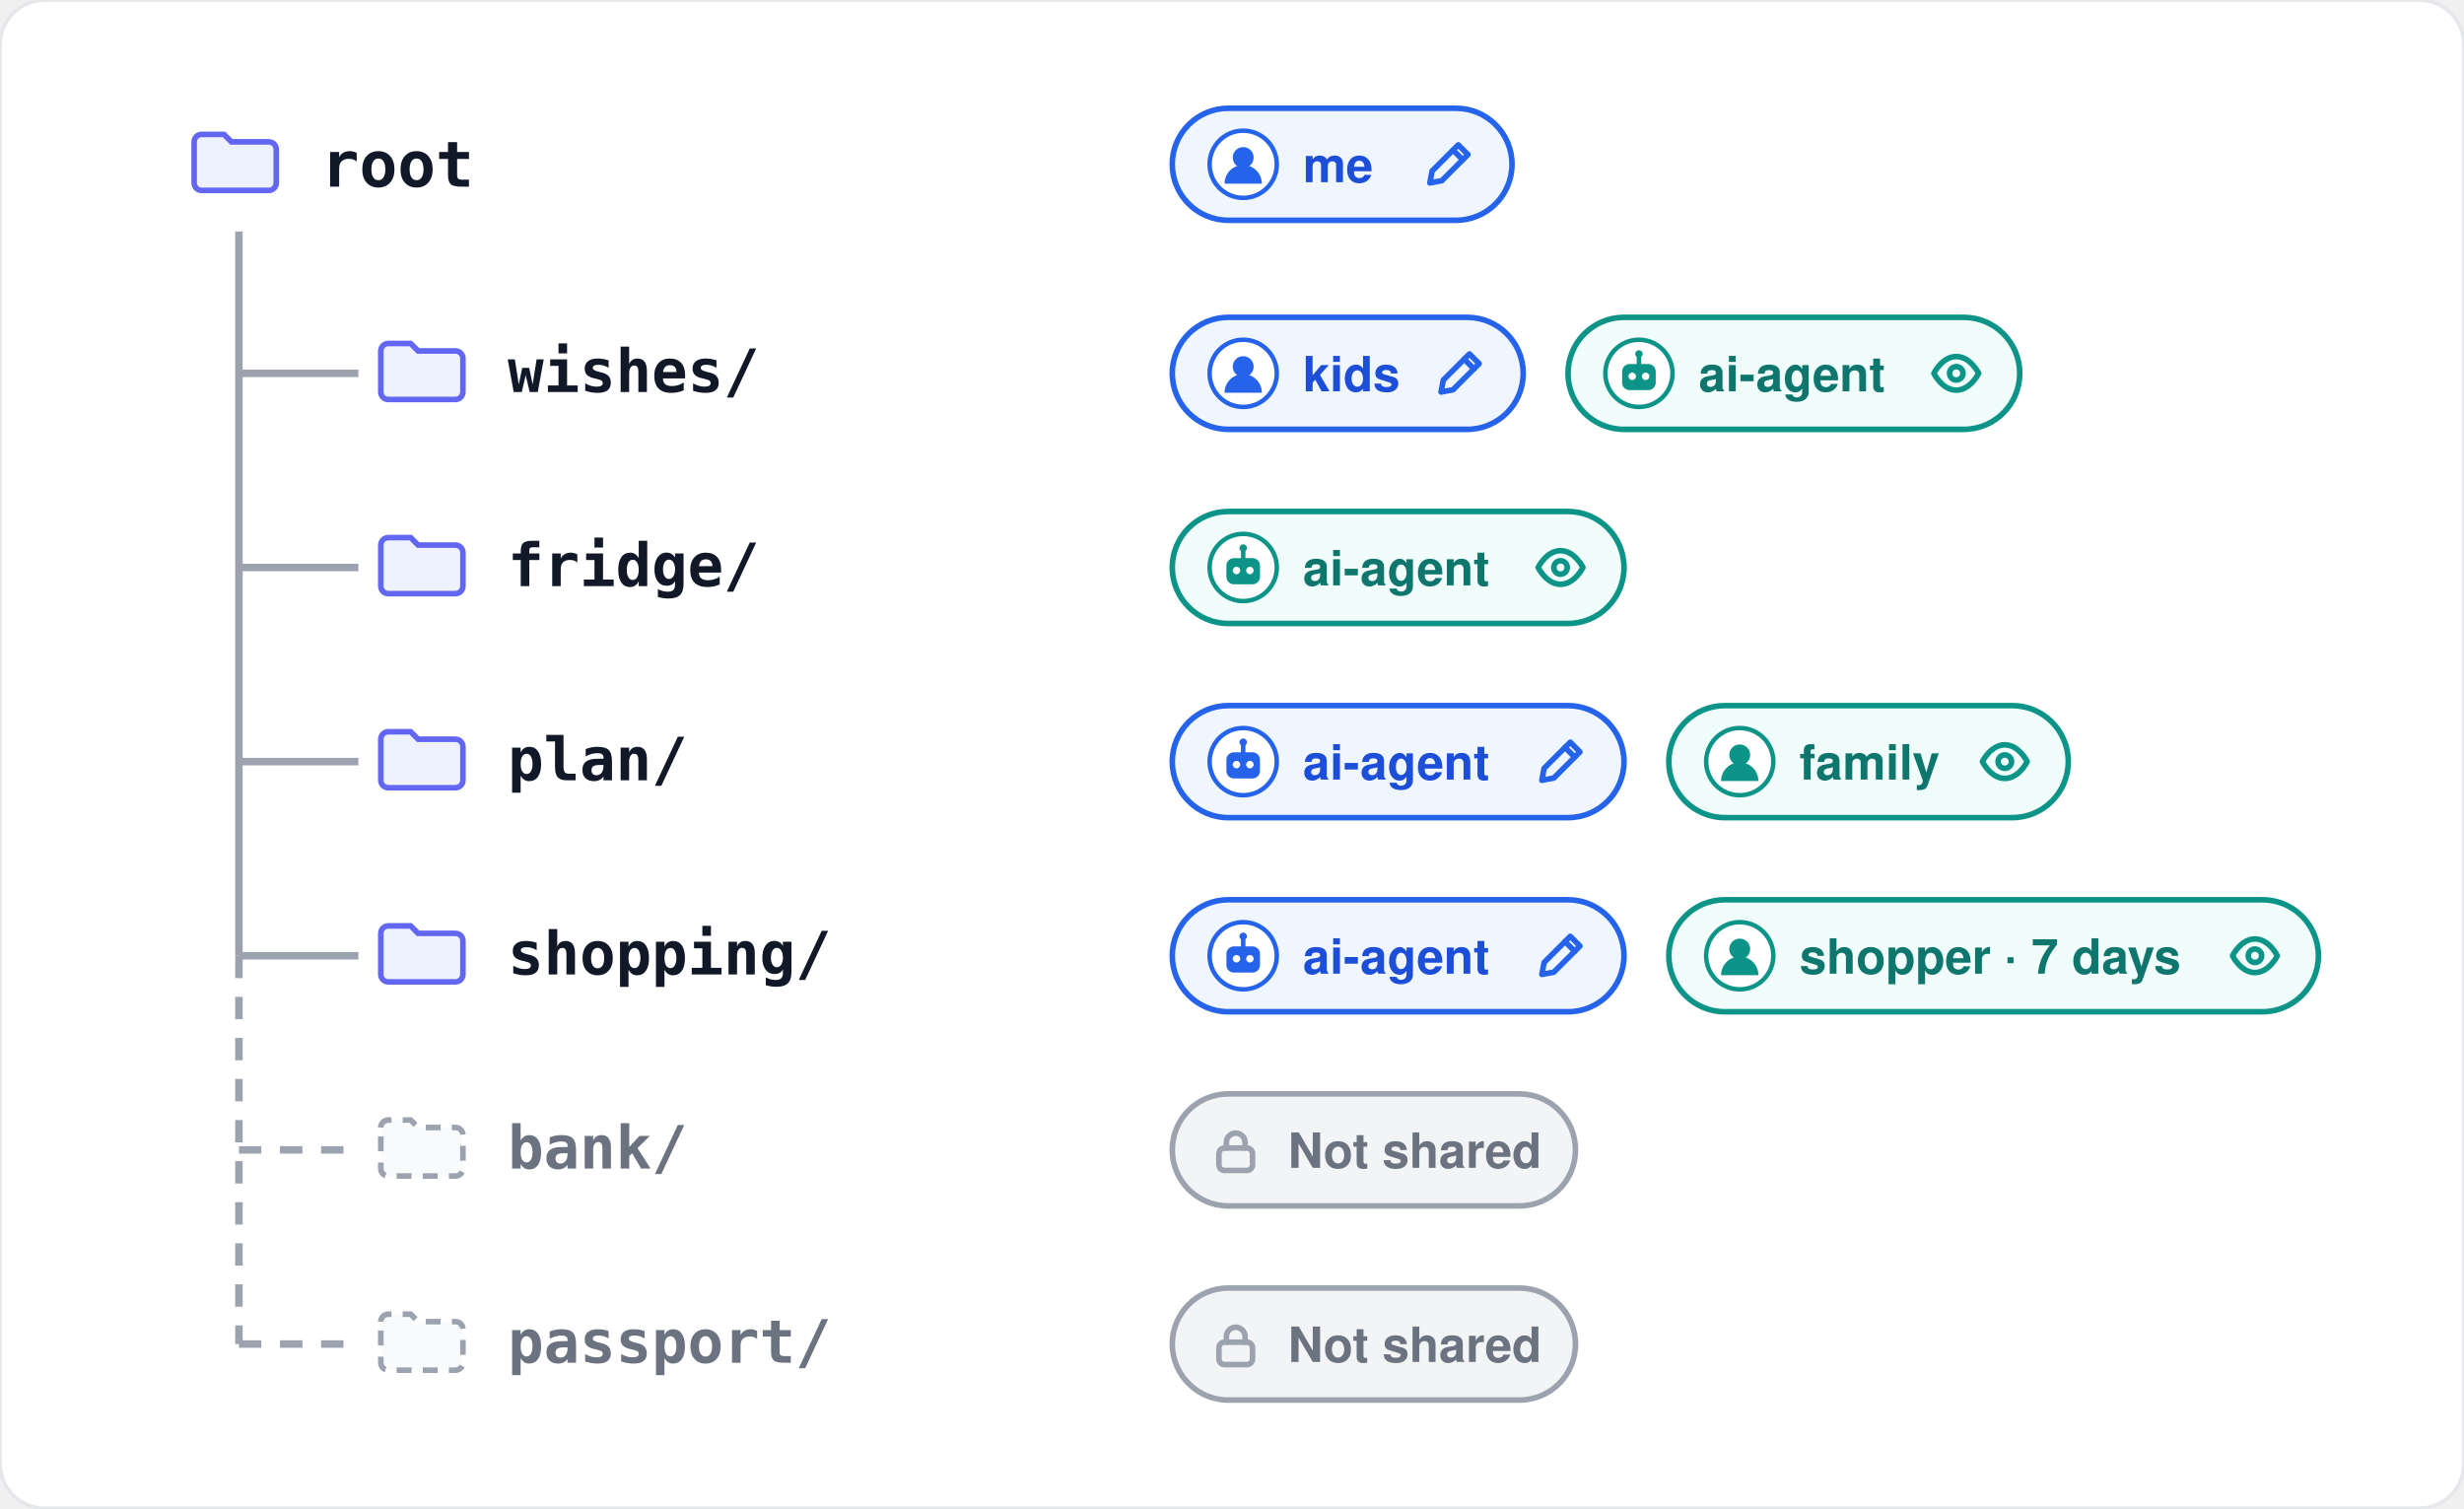
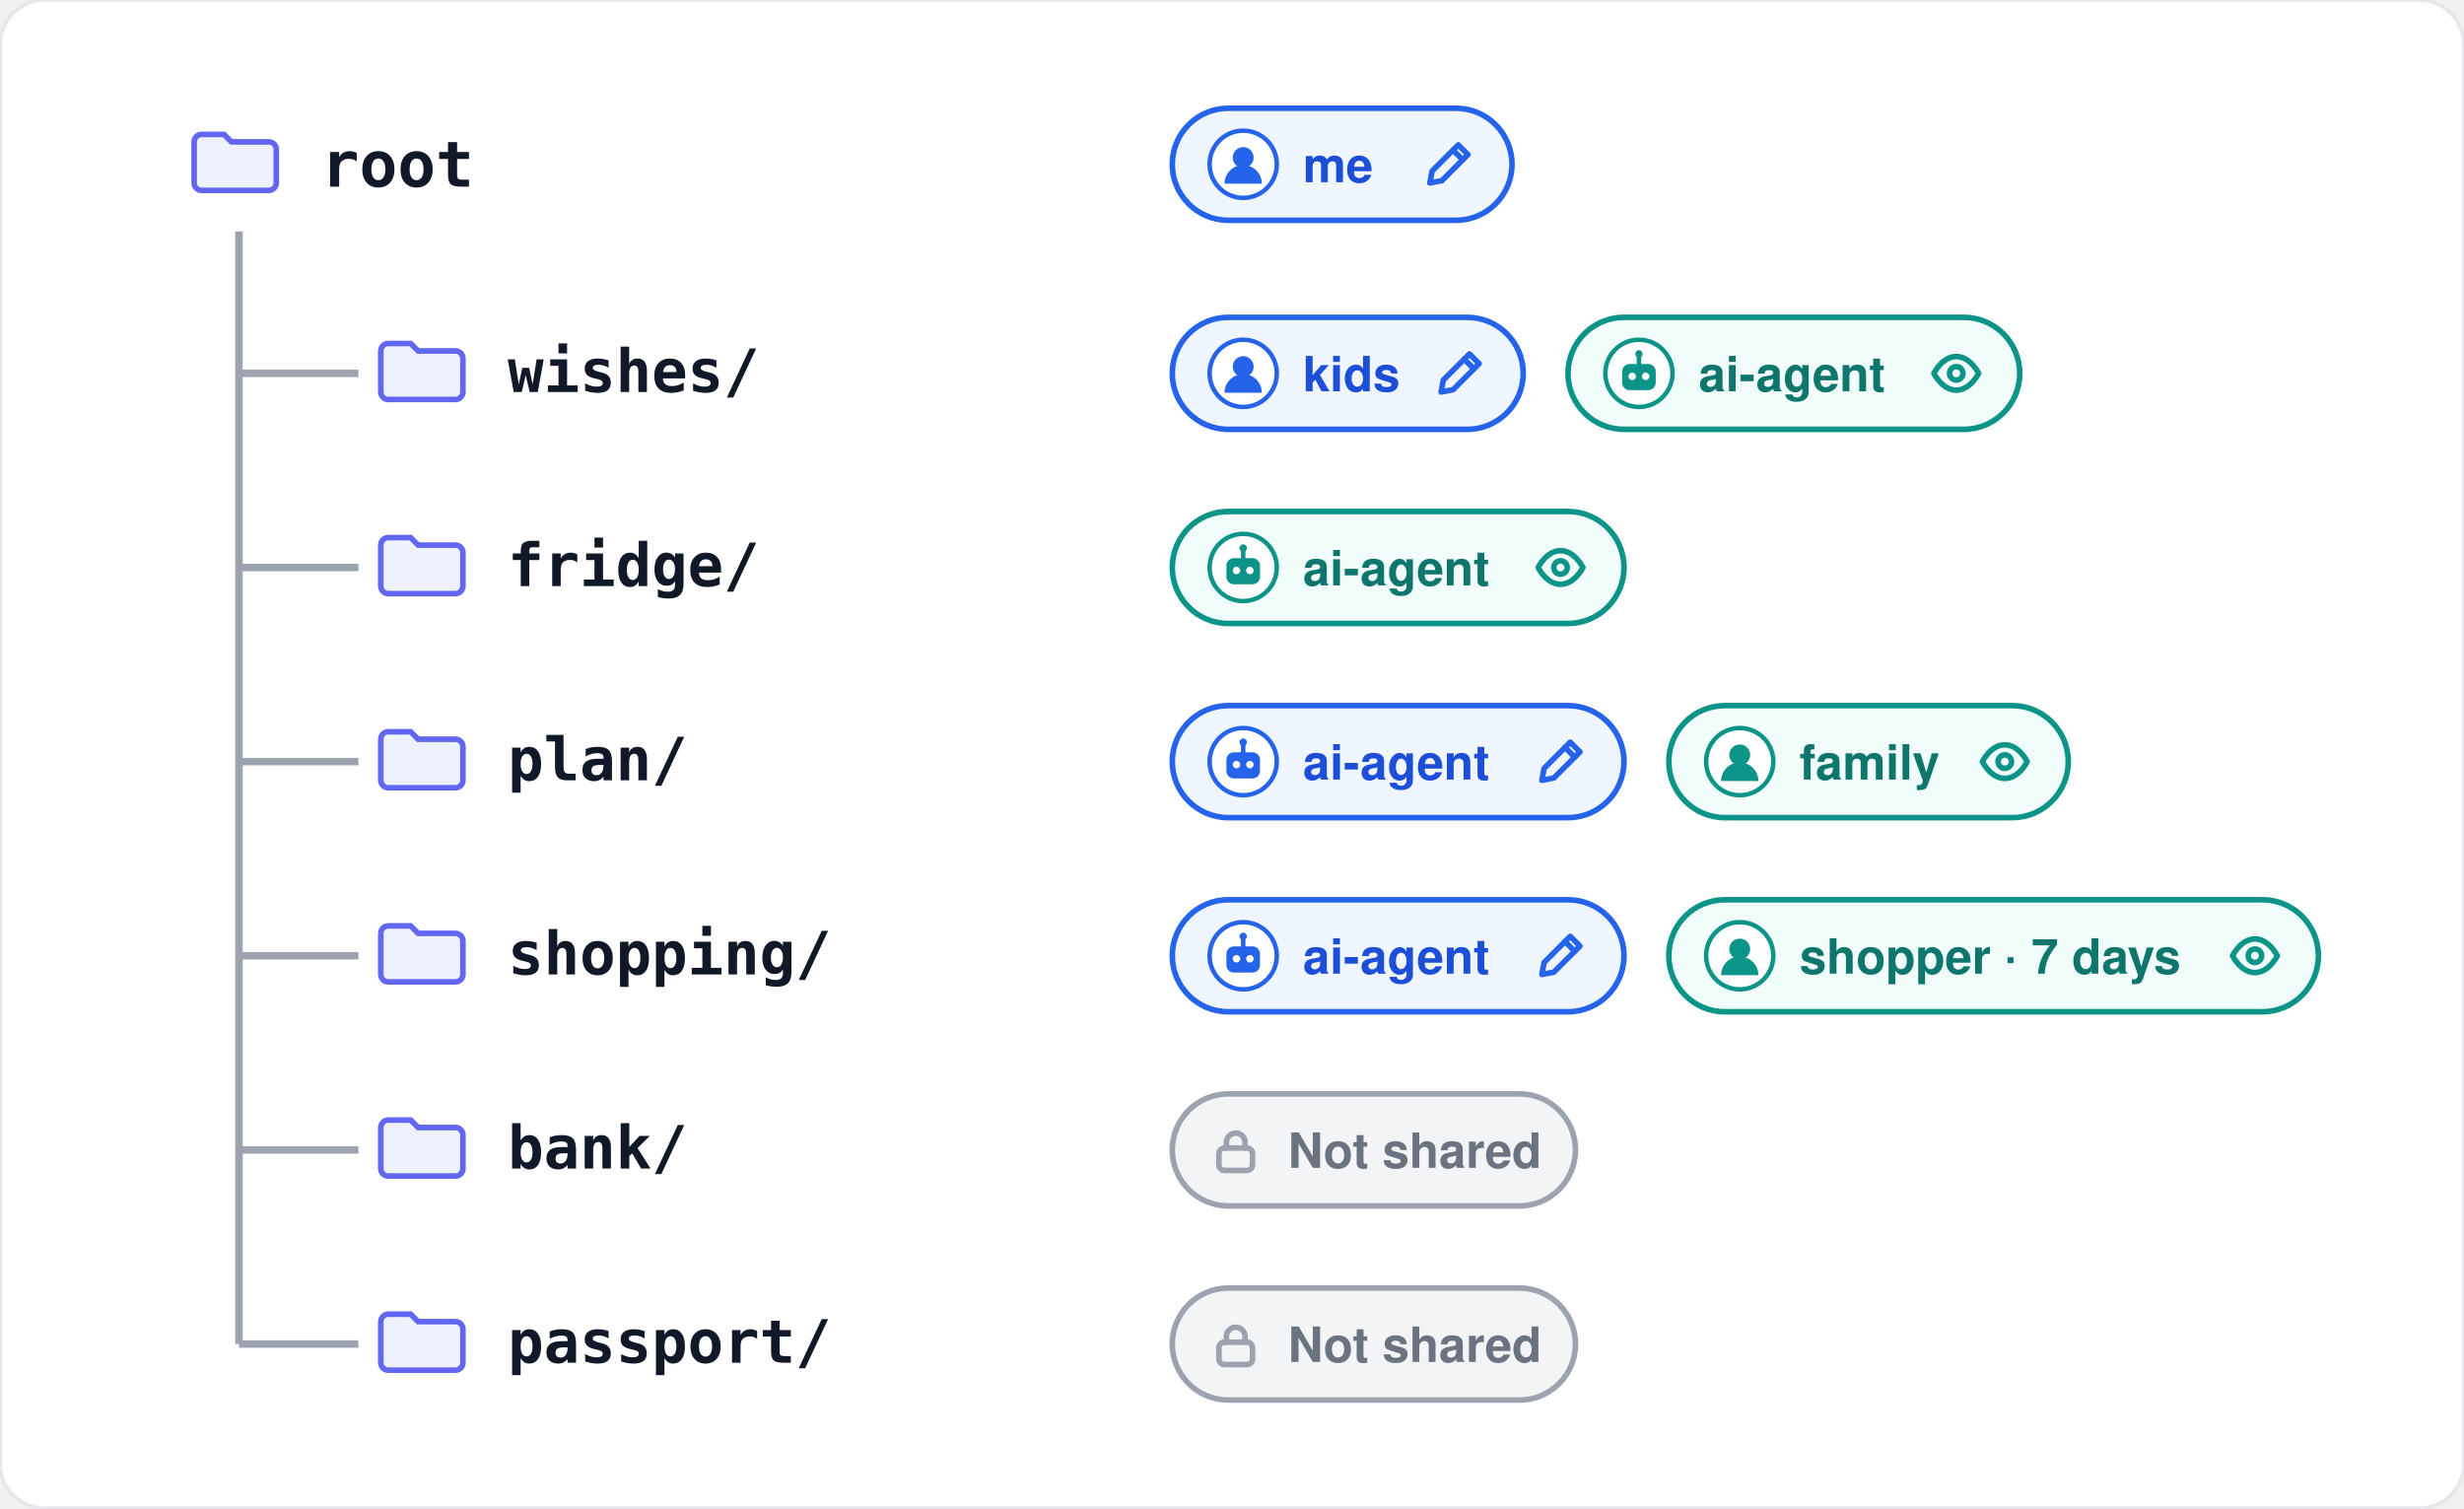
<svg xmlns="http://www.w3.org/2000/svg" viewBox="0 0 660 404" width="660" height="404" font-family="-apple-system, BlinkMacSystemFont, 'Segoe UI', Helvetica, Arial, sans-serif">
  <rect width="660" height="404" rx="12" fill="#ffffff" stroke="#e5e7eb" />
  <g transform="translate(24 0)">
    <g fill="none" stroke="#9ca3af" stroke-width="2">
-       <path d="M40 62V256" />
-       <path d="M40 256V360" stroke-dasharray="6 5" />
+       <path d="M40 62V360" />
      <path d="M40 100H72" />
      <path d="M40 152H72" />
      <path d="M40 204H72" />
      <path d="M40 256H72" />
-       <path d="M40 308H72" stroke-dasharray="6 5" />
-       <path d="M40 360H72" stroke-dasharray="6 5" />
+       <path d="M40 308H72" />
+       <path d="M40 360H72" />
    </g>
    <path transform="translate(28 35)" d="M0 3a2 2 0 0 1 2-2h6l2 2h10a2 2 0 0 1 2 2v9a2 2 0 0 1-2 2H2a2 2 0 0 1-2-2z" fill="#eef2ff" stroke="#6366f1" stroke-width="1.5" />
    <text x="62" y="50" font-size="17" font-weight="700" fill="#111827" font-family="ui-monospace, SFMono-Regular, Menlo, Consolas, monospace">root</text>
    <rect x="290" y="29" width="91" height="30" rx="15" fill="#eff6ff" stroke="#2563eb" stroke-width="1.5" />
    <g transform="translate(300 35)">
      <circle cx="9" cy="9" r="9" fill="#ffffff" stroke="#2563eb" stroke-width="1.2" />
      <circle cx="9" cy="7.2" r="2.8" fill="#2563eb" />
      <path d="M4 14.2a5 5 0 0 1 10 0z" fill="#2563eb" />
    </g>
    <text x="325" y="48.8" font-size="13" font-weight="600" fill="#1d4ed8">me</text>
    <g transform="translate(357 37)" fill="none" stroke="#2563eb" stroke-width="1.5" stroke-linecap="round" stroke-linejoin="round">
      <path d="M2 12l.6-3.2L9.6 1.8l2.6 2.6-7 7z" />
      <path d="M8.2 3.2l2.6 2.6" />
    </g>
    <path transform="translate(78 91)" d="M0 3a2 2 0 0 1 2-2h6l2 2h10a2 2 0 0 1 2 2v9a2 2 0 0 1-2 2H2a2 2 0 0 1-2-2z" fill="#eef2ff" stroke="#6366f1" stroke-width="1.5" />
    <text x="112" y="105" font-size="16" font-weight="600" fill="#111827" font-family="ui-monospace, SFMono-Regular, Menlo, Consolas, monospace">wishes/</text>
    <rect x="290" y="85" width="94" height="30" rx="15" fill="#eff6ff" stroke="#2563eb" stroke-width="1.5" />
    <g transform="translate(300 91)">
      <circle cx="9" cy="9" r="9" fill="#ffffff" stroke="#2563eb" stroke-width="1.2" />
      <circle cx="9" cy="7.2" r="2.8" fill="#2563eb" />
      <path d="M4 14.2a5 5 0 0 1 10 0z" fill="#2563eb" />
    </g>
    <text x="325" y="104.8" font-size="13" font-weight="600" fill="#1d4ed8">kids</text>
    <g transform="translate(360 93)" fill="none" stroke="#2563eb" stroke-width="1.5" stroke-linecap="round" stroke-linejoin="round">
      <path d="M2 12l.6-3.2L9.6 1.8l2.6 2.6-7 7z" />
      <path d="M8.2 3.2l2.6 2.6" />
    </g>
    <rect x="396" y="85" width="121" height="30" rx="15" fill="#f0fdfa" stroke="#0d9488" stroke-width="1.5" />
    <g transform="translate(406 91)">
      <circle cx="9" cy="9" r="9" fill="#ffffff" stroke="#0d9488" stroke-width="1.2" />
      <rect x="4.5" y="6.5" width="9" height="7" rx="2" fill="#0d9488" />
      <path d="M9 6.5V4.3" stroke="#0d9488" stroke-width="1.2" stroke-linecap="round" />
      <circle cx="9" cy="3.8" r="1" fill="#0d9488" />
      <circle cx="7.2" cy="9.8" r="1" fill="#ffffff" />
      <circle cx="10.8" cy="9.8" r="1" fill="#ffffff" />
    </g>
    <text x="431" y="104.8" font-size="13" font-weight="600" fill="#0f766e">ai-agent</text>
    <g transform="translate(493 93)" fill="none" stroke="#0d9488" stroke-width="1.5" stroke-linecap="round" stroke-linejoin="round">
      <path d="M1 7s2.2-4.5 6-4.5S13 7 13 7s-2.2 4.5-6 4.5S1 7 1 7z" />
      <circle cx="7" cy="7" r="1.8" />
    </g>
    <path transform="translate(78 143)" d="M0 3a2 2 0 0 1 2-2h6l2 2h10a2 2 0 0 1 2 2v9a2 2 0 0 1-2 2H2a2 2 0 0 1-2-2z" fill="#eef2ff" stroke="#6366f1" stroke-width="1.5" />
    <text x="112" y="157" font-size="16" font-weight="600" fill="#111827" font-family="ui-monospace, SFMono-Regular, Menlo, Consolas, monospace">fridge/</text>
    <rect x="290" y="137" width="121" height="30" rx="15" fill="#f0fdfa" stroke="#0d9488" stroke-width="1.5" />
    <g transform="translate(300 143)">
      <circle cx="9" cy="9" r="9" fill="#ffffff" stroke="#0d9488" stroke-width="1.2" />
      <rect x="4.5" y="6.5" width="9" height="7" rx="2" fill="#0d9488" />
      <path d="M9 6.5V4.3" stroke="#0d9488" stroke-width="1.2" stroke-linecap="round" />
      <circle cx="9" cy="3.8" r="1" fill="#0d9488" />
      <circle cx="7.2" cy="9.8" r="1" fill="#ffffff" />
      <circle cx="10.8" cy="9.8" r="1" fill="#ffffff" />
    </g>
    <text x="325" y="156.8" font-size="13" font-weight="600" fill="#0f766e">ai-agent</text>
    <g transform="translate(387 145)" fill="none" stroke="#0d9488" stroke-width="1.5" stroke-linecap="round" stroke-linejoin="round">
      <path d="M1 7s2.2-4.5 6-4.5S13 7 13 7s-2.2 4.5-6 4.5S1 7 1 7z" />
      <circle cx="7" cy="7" r="1.8" />
    </g>
    <path transform="translate(78 195)" d="M0 3a2 2 0 0 1 2-2h6l2 2h10a2 2 0 0 1 2 2v9a2 2 0 0 1-2 2H2a2 2 0 0 1-2-2z" fill="#eef2ff" stroke="#6366f1" stroke-width="1.5" />
    <text x="112" y="209" font-size="16" font-weight="600" fill="#111827" font-family="ui-monospace, SFMono-Regular, Menlo, Consolas, monospace">plan/</text>
    <rect x="290" y="189" width="121" height="30" rx="15" fill="#eff6ff" stroke="#2563eb" stroke-width="1.5" />
    <g transform="translate(300 195)">
      <circle cx="9" cy="9" r="9" fill="#ffffff" stroke="#2563eb" stroke-width="1.2" />
      <rect x="4.5" y="6.5" width="9" height="7" rx="2" fill="#2563eb" />
      <path d="M9 6.5V4.3" stroke="#2563eb" stroke-width="1.2" stroke-linecap="round" />
      <circle cx="9" cy="3.8" r="1" fill="#2563eb" />
      <circle cx="7.2" cy="9.8" r="1" fill="#ffffff" />
      <circle cx="10.8" cy="9.8" r="1" fill="#ffffff" />
    </g>
    <text x="325" y="208.8" font-size="13" font-weight="600" fill="#1d4ed8">ai-agent</text>
    <g transform="translate(387 197)" fill="none" stroke="#2563eb" stroke-width="1.5" stroke-linecap="round" stroke-linejoin="round">
      <path d="M2 12l.6-3.2L9.6 1.8l2.6 2.6-7 7z" />
      <path d="M8.2 3.2l2.6 2.6" />
    </g>
    <rect x="423" y="189" width="107" height="30" rx="15" fill="#f0fdfa" stroke="#0d9488" stroke-width="1.5" />
    <g transform="translate(433 195)">
      <circle cx="9" cy="9" r="9" fill="#ffffff" stroke="#0d9488" stroke-width="1.2" />
      <circle cx="9" cy="7.2" r="2.8" fill="#0d9488" />
      <path d="M4 14.2a5 5 0 0 1 10 0z" fill="#0d9488" />
    </g>
    <text x="458" y="208.8" font-size="13" font-weight="600" fill="#0f766e">family</text>
    <g transform="translate(506 197)" fill="none" stroke="#0d9488" stroke-width="1.5" stroke-linecap="round" stroke-linejoin="round">
      <path d="M1 7s2.2-4.5 6-4.5S13 7 13 7s-2.2 4.5-6 4.5S1 7 1 7z" />
      <circle cx="7" cy="7" r="1.8" />
    </g>
    <path transform="translate(78 247)" d="M0 3a2 2 0 0 1 2-2h6l2 2h10a2 2 0 0 1 2 2v9a2 2 0 0 1-2 2H2a2 2 0 0 1-2-2z" fill="#eef2ff" stroke="#6366f1" stroke-width="1.5" />
    <text x="112" y="261" font-size="16" font-weight="600" fill="#111827" font-family="ui-monospace, SFMono-Regular, Menlo, Consolas, monospace">shopping/</text>
    <rect x="290" y="241" width="121" height="30" rx="15" fill="#eff6ff" stroke="#2563eb" stroke-width="1.5" />
    <g transform="translate(300 247)">
      <circle cx="9" cy="9" r="9" fill="#ffffff" stroke="#2563eb" stroke-width="1.2" />
      <rect x="4.5" y="6.5" width="9" height="7" rx="2" fill="#2563eb" />
      <path d="M9 6.5V4.3" stroke="#2563eb" stroke-width="1.2" stroke-linecap="round" />
      <circle cx="9" cy="3.8" r="1" fill="#2563eb" />
      <circle cx="7.2" cy="9.8" r="1" fill="#ffffff" />
      <circle cx="10.8" cy="9.8" r="1" fill="#ffffff" />
    </g>
    <text x="325" y="260.8" font-size="13" font-weight="600" fill="#1d4ed8">ai-agent</text>
    <g transform="translate(387 249)" fill="none" stroke="#2563eb" stroke-width="1.5" stroke-linecap="round" stroke-linejoin="round">
      <path d="M2 12l.6-3.2L9.6 1.8l2.6 2.6-7 7z" />
      <path d="M8.2 3.2l2.6 2.6" />
    </g>
    <rect x="423" y="241" width="174" height="30" rx="15" fill="#f0fdfa" stroke="#0d9488" stroke-width="1.5" />
    <g transform="translate(433 247)">
      <circle cx="9" cy="9" r="9" fill="#ffffff" stroke="#0d9488" stroke-width="1.2" />
      <circle cx="9" cy="7.2" r="2.8" fill="#0d9488" />
      <path d="M4 14.2a5 5 0 0 1 10 0z" fill="#0d9488" />
    </g>
    <text x="458" y="260.8" font-size="13" font-weight="600" fill="#0f766e">shopper · 7 days</text>
    <g transform="translate(573 249)" fill="none" stroke="#0d9488" stroke-width="1.5" stroke-linecap="round" stroke-linejoin="round">
      <path d="M1 7s2.2-4.5 6-4.5S13 7 13 7s-2.2 4.5-6 4.5S1 7 1 7z" />
      <circle cx="7" cy="7" r="1.8" />
    </g>
-     <path transform="translate(78 299)" d="M0 3a2 2 0 0 1 2-2h6l2 2h10a2 2 0 0 1 2 2v9a2 2 0 0 1-2 2H2a2 2 0 0 1-2-2z" fill="#f9fafb" stroke="#9ca3af" stroke-width="1.5" stroke-dasharray="4 3" />
-     <text x="112" y="313" font-size="16" font-weight="600" fill="#6b7280" font-family="ui-monospace, SFMono-Regular, Menlo, Consolas, monospace">bank/</text>
+     <path transform="translate(78 299)" d="M0 3a2 2 0 0 1 2-2h6l2 2h10a2 2 0 0 1 2 2v9a2 2 0 0 1-2 2H2a2 2 0 0 1-2-2z" fill="#eef2ff" stroke="#6366f1" stroke-width="1.5" />
+     <text x="112" y="313" font-size="16" font-weight="600" fill="#111827" font-family="ui-monospace, SFMono-Regular, Menlo, Consolas, monospace">bank/</text>
    <rect x="290" y="293" width="108" height="30" rx="15" fill="#f3f4f6" stroke="#9ca3af" stroke-width="1.5" />
    <g transform="translate(300 301)" fill="none" stroke="#9ca3af" stroke-width="1.5" stroke-linecap="round">
      <rect x="2.5" y="6.5" width="9" height="6" rx="1.5" />
      <path d="M4.5 6.5V5a2.5 2.5 0 0 1 5 0v1.5" />
    </g>
    <text x="321" y="312.8" font-size="13" font-weight="600" fill="#6b7280">Not shared</text>
-     <path transform="translate(78 351)" d="M0 3a2 2 0 0 1 2-2h6l2 2h10a2 2 0 0 1 2 2v9a2 2 0 0 1-2 2H2a2 2 0 0 1-2-2z" fill="#f9fafb" stroke="#9ca3af" stroke-width="1.5" stroke-dasharray="4 3" />
-     <text x="112" y="365" font-size="16" font-weight="600" fill="#6b7280" font-family="ui-monospace, SFMono-Regular, Menlo, Consolas, monospace">passport/</text>
+     <path transform="translate(78 351)" d="M0 3a2 2 0 0 1 2-2h6l2 2h10a2 2 0 0 1 2 2v9a2 2 0 0 1-2 2H2a2 2 0 0 1-2-2z" fill="#eef2ff" stroke="#6366f1" stroke-width="1.5" />
+     <text x="112" y="365" font-size="16" font-weight="600" fill="#111827" font-family="ui-monospace, SFMono-Regular, Menlo, Consolas, monospace">passport/</text>
    <rect x="290" y="345" width="108" height="30" rx="15" fill="#f3f4f6" stroke="#9ca3af" stroke-width="1.5" />
    <g transform="translate(300 353)" fill="none" stroke="#9ca3af" stroke-width="1.5" stroke-linecap="round">
      <rect x="2.5" y="6.5" width="9" height="6" rx="1.5" />
      <path d="M4.5 6.5V5a2.5 2.5 0 0 1 5 0v1.5" />
    </g>
    <text x="321" y="364.8" font-size="13" font-weight="600" fill="#6b7280">Not shared</text>
  </g>
</svg>
